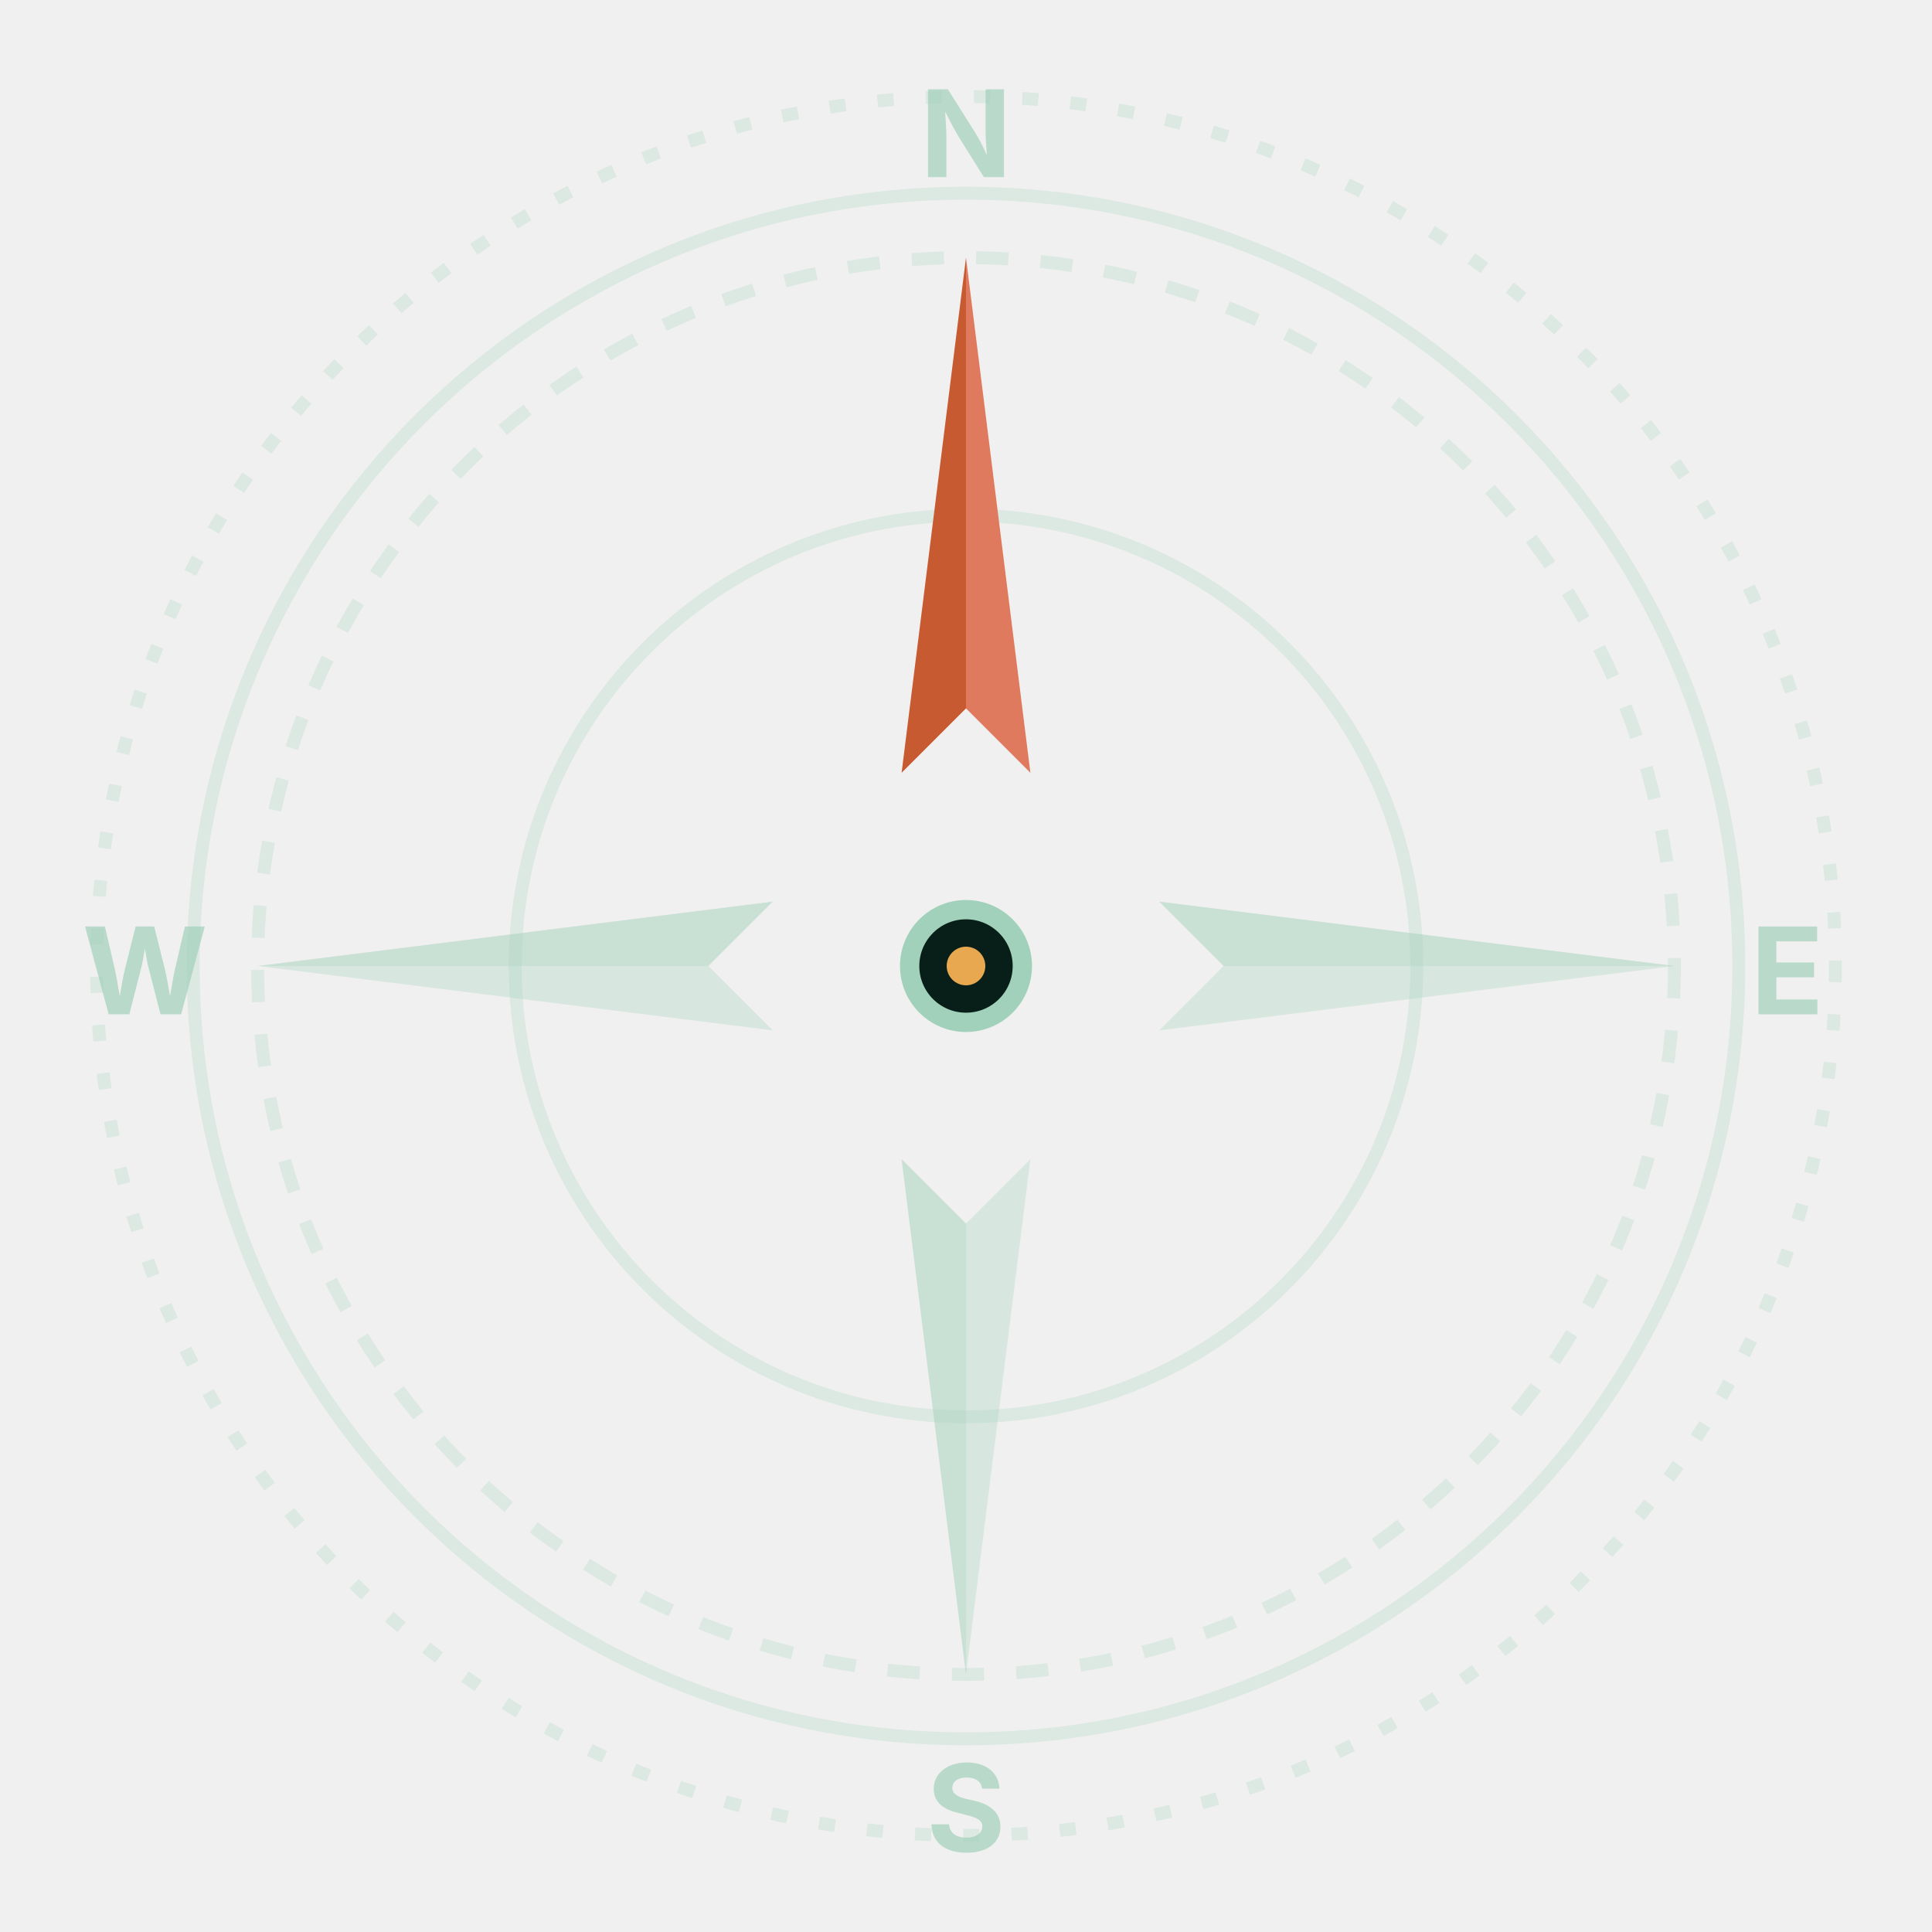
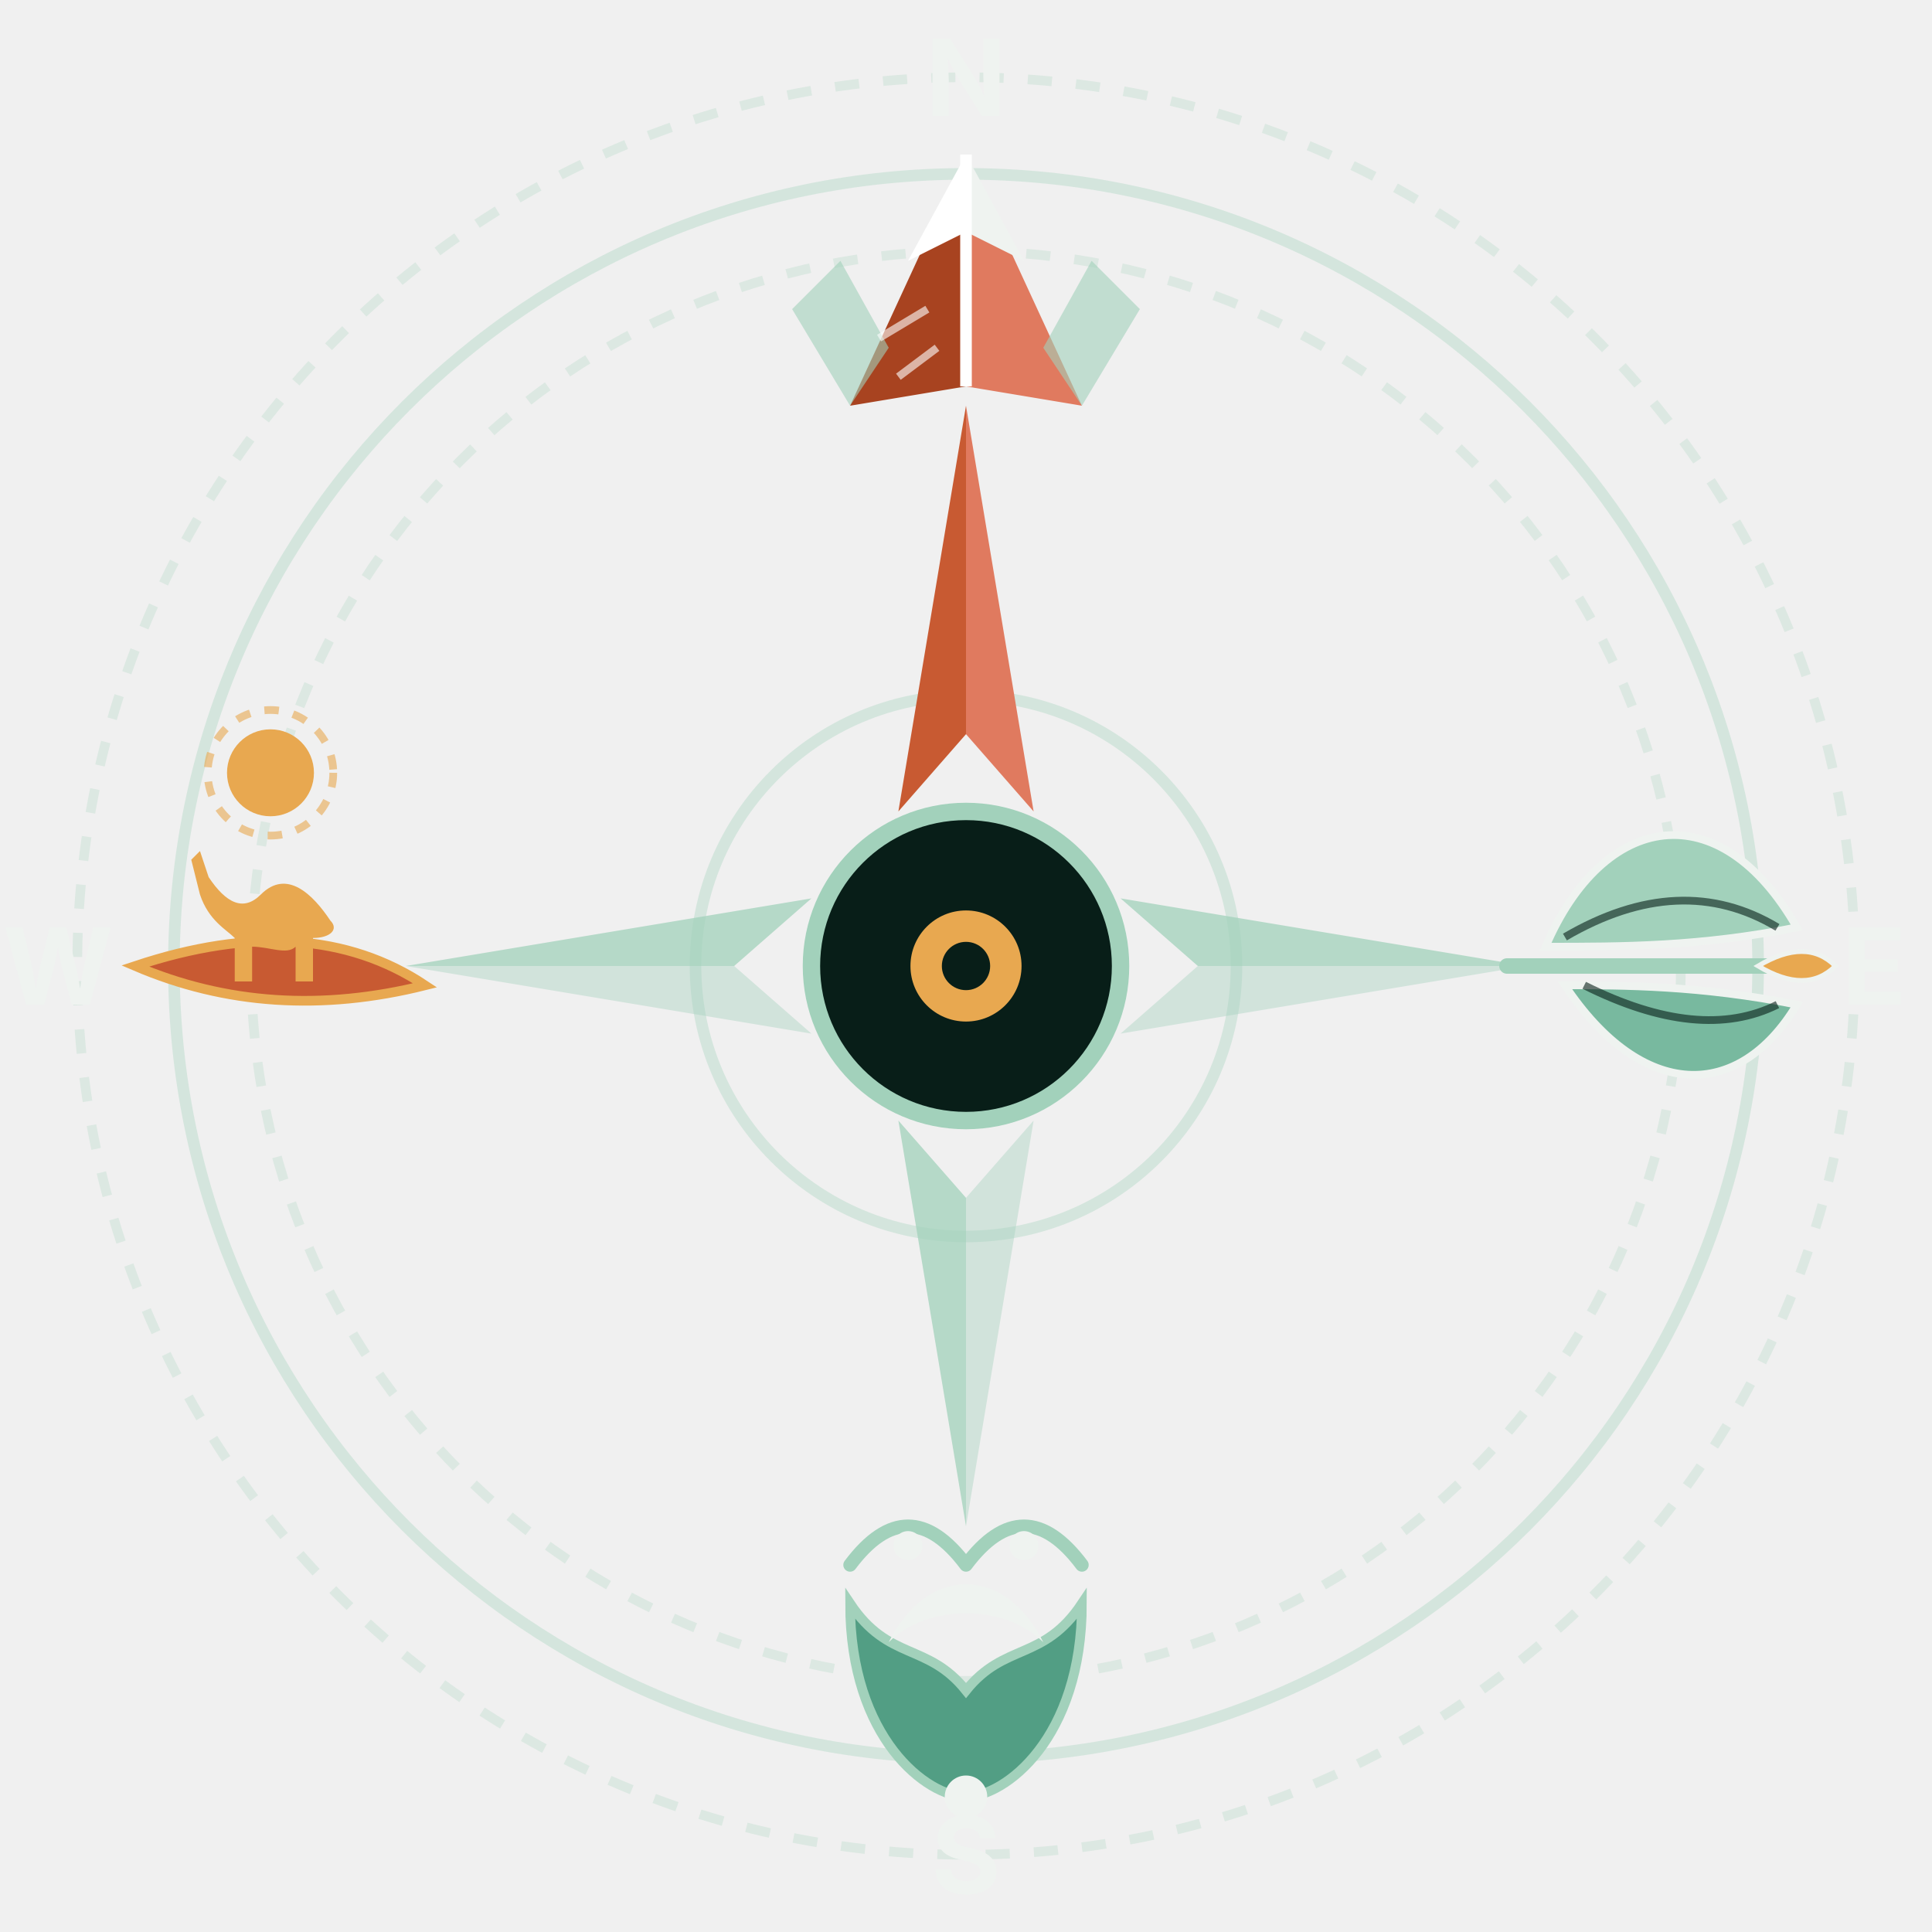
- <svg xmlns="http://www.w3.org/2000/svg" viewBox="0 0 120 120" fill="none">
+ <svg xmlns="http://www.w3.org/2000/svg" viewBox="0 0 200 200" fill="none">
  <defs>
    <style>
-       .comp-line { stroke: #a2d1bb; stroke-opacity: 0.35; stroke-width: 0.8; fill: none; }
-       .comp-ring { stroke: #a2d1bb; stroke-opacity: 0.25; stroke-width: 0.8; fill: none; }
-       .comp-text { font-family: -apple-system, BlinkMacSystemFont, 'Segoe UI', serif; font-size: 7.5px; fill: #a2d1bb; fill-opacity: 0.7; font-weight: 700; text-anchor: middle; letter-spacing: 0.08em; }
+       .comp-ring { stroke: #a2d1bb; stroke-opacity: 0.35; stroke-width: 1.2; fill: none; }
+       .comp-ring-dash { stroke: #a2d1bb; stroke-opacity: 0.25; stroke-width: 1; stroke-dasharray: 2.5,2.5; fill: none; }
+       .comp-text { font-family: -apple-system, BlinkMacSystemFont, 'Segoe UI', system-ui, sans-serif; font-size: 11px; fill: #eff3f0; font-weight: 700; text-anchor: middle; dominant-baseline: central; }
+       .real-art { stroke-linecap: round; stroke-linejoin: round; }
    </style>
  </defs>
-   <circle cx="60" cy="60" r="54" class="comp-ring" stroke-dasharray="1,2" />
-   <circle cx="60" cy="60" r="48" class="comp-ring" />
-   <circle cx="60" cy="60" r="44" class="comp-ring" stroke-dasharray="2,2" />
-   <circle cx="60" cy="60" r="28" class="comp-ring" stroke-opacity="0.15" />
-   <text x="60" y="11" class="comp-text">N</text>
-   <text x="111" y="63" class="comp-text">E</text>
-   <text x="60" y="115" class="comp-text">S</text>
-   <text x="9" y="63" class="comp-text">W</text>
-   <polygon points="60,16 64,48 60,44" fill="#e07a5f" />
-   <polygon points="60,16 56,48 60,44" fill="#c85a32" />
-   <polygon points="60,104 64,72 60,76" fill="#a2d1bb" fill-opacity="0.3" />
-   <polygon points="60,104 56,72 60,76" fill="#a2d1bb" fill-opacity="0.5" />
-   <polygon points="104,60 72,64 76,60" fill="#a2d1bb" fill-opacity="0.3" />
-   <polygon points="104,60 72,56 76,60" fill="#a2d1bb" fill-opacity="0.5" />
-   <polygon points="16,60 48,64 44,60" fill="#a2d1bb" fill-opacity="0.3" />
-   <polygon points="16,60 48,56 44,60" fill="#a2d1bb" fill-opacity="0.5" />
-   <polygon points="91,29 67,53 69,51" fill="#a2d1bb" fill-opacity="0.2" />
-   <polygon points="29,91 53,67 51,69" fill="#a2d1bb" fill-opacity="0.2" />
-   <polygon points="91,91 67,67 69,69" fill="#a2d1bb" fill-opacity="0.2" />
-   <polygon points="29,29 53,53 51,51" fill="#a2d1bb" fill-opacity="0.2" />
-   <circle cx="60" cy="60" r="3.5" fill="#081e18" stroke="#a2d1bb" stroke-width="1.2" />
-   <circle cx="60" cy="60" r="1.2" fill="#e8a850" />
+   <circle cx="100" cy="100" r="92" class="comp-ring-dash" />
+   <circle cx="100" cy="100" r="82" class="comp-ring" />
+   <circle cx="100" cy="100" r="74" class="comp-ring-dash" />
+   <circle cx="100" cy="100" r="28" class="comp-ring" stroke-opacity="0.2" />
+   <text x="100" y="8" class="comp-text">N</text>
+   <text x="194" y="100" class="comp-text">E</text>
+   <text x="100" y="192" class="comp-text">S</text>
+   <text x="6" y="100" class="comp-text">W</text>
+   <polygon points="144,56 109,91 113,87" fill="#a2d1bb" fill-opacity="0.3" />
+   <polygon points="56,144 91,109 87,113" fill="#a2d1bb" fill-opacity="0.3" />
+   <polygon points="144,144 109,109 113,113" fill="#a2d1bb" fill-opacity="0.3" />
+   <polygon points="56,56 91,91 87,87" fill="#a2d1bb" fill-opacity="0.3" />
+   <polygon points="100,42 107,84 100,76" fill="#e07a5f" />
+   <polygon points="100,42 93,84 100,76" fill="#c85a32" />
+   <polygon points="100,158 107,116 100,124" fill="#a2d1bb" fill-opacity="0.4" />
+   <polygon points="100,158 93,116 100,124" fill="#a2d1bb" fill-opacity="0.75" />
+   <polygon points="158,100 116,107 124,100" fill="#a2d1bb" fill-opacity="0.4" />
+   <polygon points="158,100 116,93 124,100" fill="#a2d1bb" fill-opacity="0.75" />
+   <polygon points="42,100 84,107 76,100" fill="#a2d1bb" fill-opacity="0.4" />
+   <polygon points="42,100 84,93 76,100" fill="#a2d1bb" fill-opacity="0.75" />
+   <g id="north-tip-mountain">
+     <polygon points="100,16 88,42 100,40" fill="#a84320" />
+     <polygon points="100,16 100,40 112,42" fill="#e07a5f" />
+     <polygon points="88,42 82,32 87,27 92,36" fill="#a2d1bb" fill-opacity="0.6" />
+     <polygon points="112,42 118,32 113,27 108,36" fill="#a2d1bb" fill-opacity="0.6" />
+     <polygon points="100,16 94,27 100,24" fill="#ffffff" />
+     <polygon points="100,16 100,24 106,27" fill="#eff3f0" />
+     <line x1="100" y1="16" x2="100" y2="40" stroke="#ffffff" stroke-width="1.2" />
+     <path d="M96 32 L91 35 M97 36 L93 39" stroke="#ffffff" stroke-width="0.8" stroke-opacity="0.6" />
+   </g>
+   <g id="east-tip-tea">
+     <path d="M156,100 Q168,100 186,100" stroke="#a2d1bb" stroke-width="1.6" class="real-art" />
+     <path d="M160,98 C166,84 178,82 186,96 C176,98 168,98 160,98 Z" fill="#a2d1bb" stroke="#eff3f0" stroke-width="0.8" />
+     <path d="M162,97 Q174,90 184,96" stroke="#081e18" stroke-width="0.8" stroke-opacity="0.6" fill="none" />
+     <path d="M162,102 C170,114 180,114 186,104 C176,102 168,102 162,102 Z" fill="#78b99f" stroke="#eff3f0" stroke-width="0.8" />
+     <path d="M164,102 Q176,108 184,104" stroke="#081e18" stroke-width="0.8" stroke-opacity="0.6" fill="none" />
+     <path d="M182,100 Q187,97 190,100 Q187,103 182,100 Z" fill="#e8a850" stroke="#eff3f0" stroke-width="0.5" />
+   </g>
+   <g id="south-tip-wave">
+     <path d="M88,162 Q94,154 100,162 Q106,154 112,162" stroke="#a2d1bb" stroke-width="1.4" class="real-art" fill="none" />
+     <path d="M88,166 C88,180 96,186 100,186 C104,186 112,180 112,166 C108,172 104,170 100,175 C96,170 92,172 88,166 Z" fill="#529e84" stroke="#a2d1bb" stroke-width="1" />
+     <path d="M92,170 C96,162 104,162 108,170 C104,166 96,166 92,170 Z" fill="#eff3f0" />
+     <circle cx="94" cy="160" r="1.5" fill="#eff3f0" />
+     <circle cx="106" cy="160" r="1.5" fill="#eff3f0" />
+     <circle cx="100" cy="186" r="2.2" fill="#eff3f0" />
+   </g>
+   <g id="west-tip-desert">
+     <path d="M44,102 Q32,94 14,100 Q28,106 44,102 Z" fill="#c85a32" stroke="#e8a850" stroke-width="1" />
+     <g transform="translate(18, 80) scale(0.9)">
+       <path d="M18,17 C16,14 13,11 10,14 C8,16 6,15 4,12 L3,9 L2,10 L3,14 C4,17 6,18 7,19 L7,24 L9,24 L9,20 C11,20 13,21 14,20 L14,24 L16,24 L16,19 C18,19 19,18 18,17 Z" fill="#e8a850" />
+     </g>
+     <circle cx="28" cy="80" r="4.5" fill="#e8a850" />
+     <circle cx="28" cy="80" r="6.5" stroke="#e8a850" stroke-width="0.8" stroke-dasharray="1.5,1.5" fill="none" opacity="0.6" />
+   </g>
+   <circle cx="100" cy="100" r="16" fill="#081e18" stroke="#a2d1bb" stroke-width="1.8" />
+   <circle cx="100" cy="100" r="6.5" fill="#e8a850" stroke="#081e18" stroke-width="1.5" />
+   <circle cx="100" cy="100" r="2.5" fill="#081e18" />
</svg>
